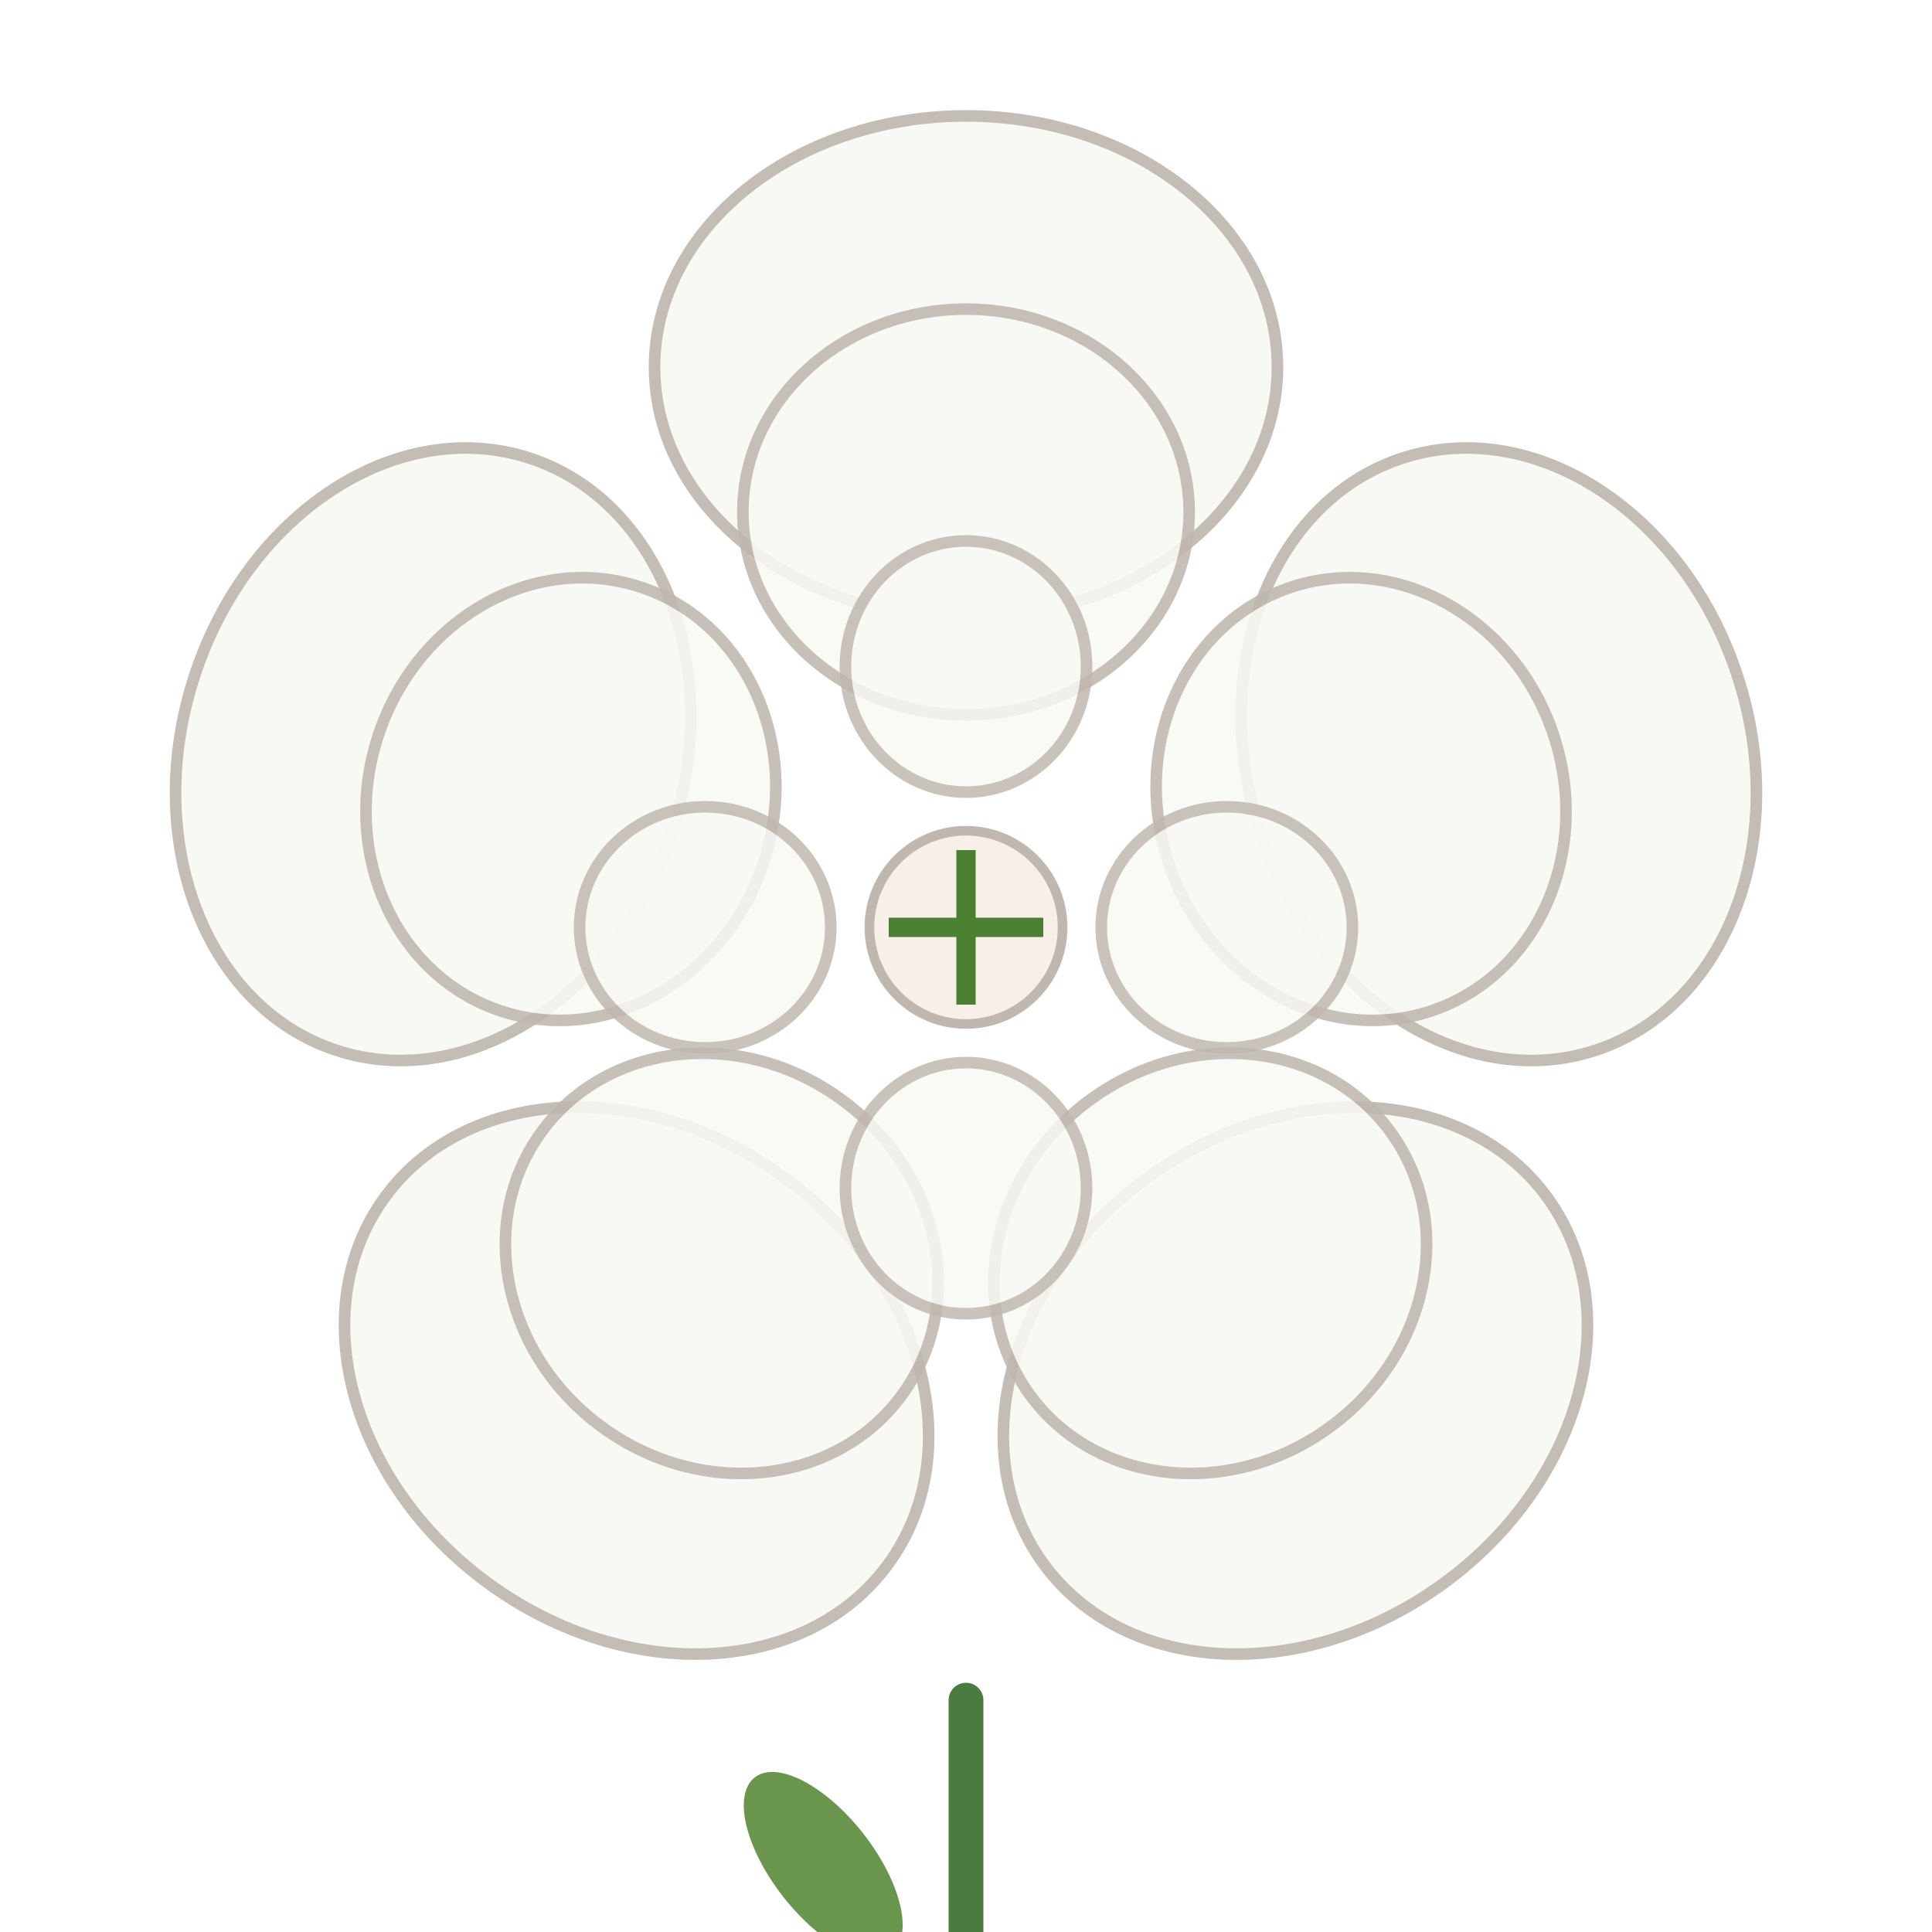
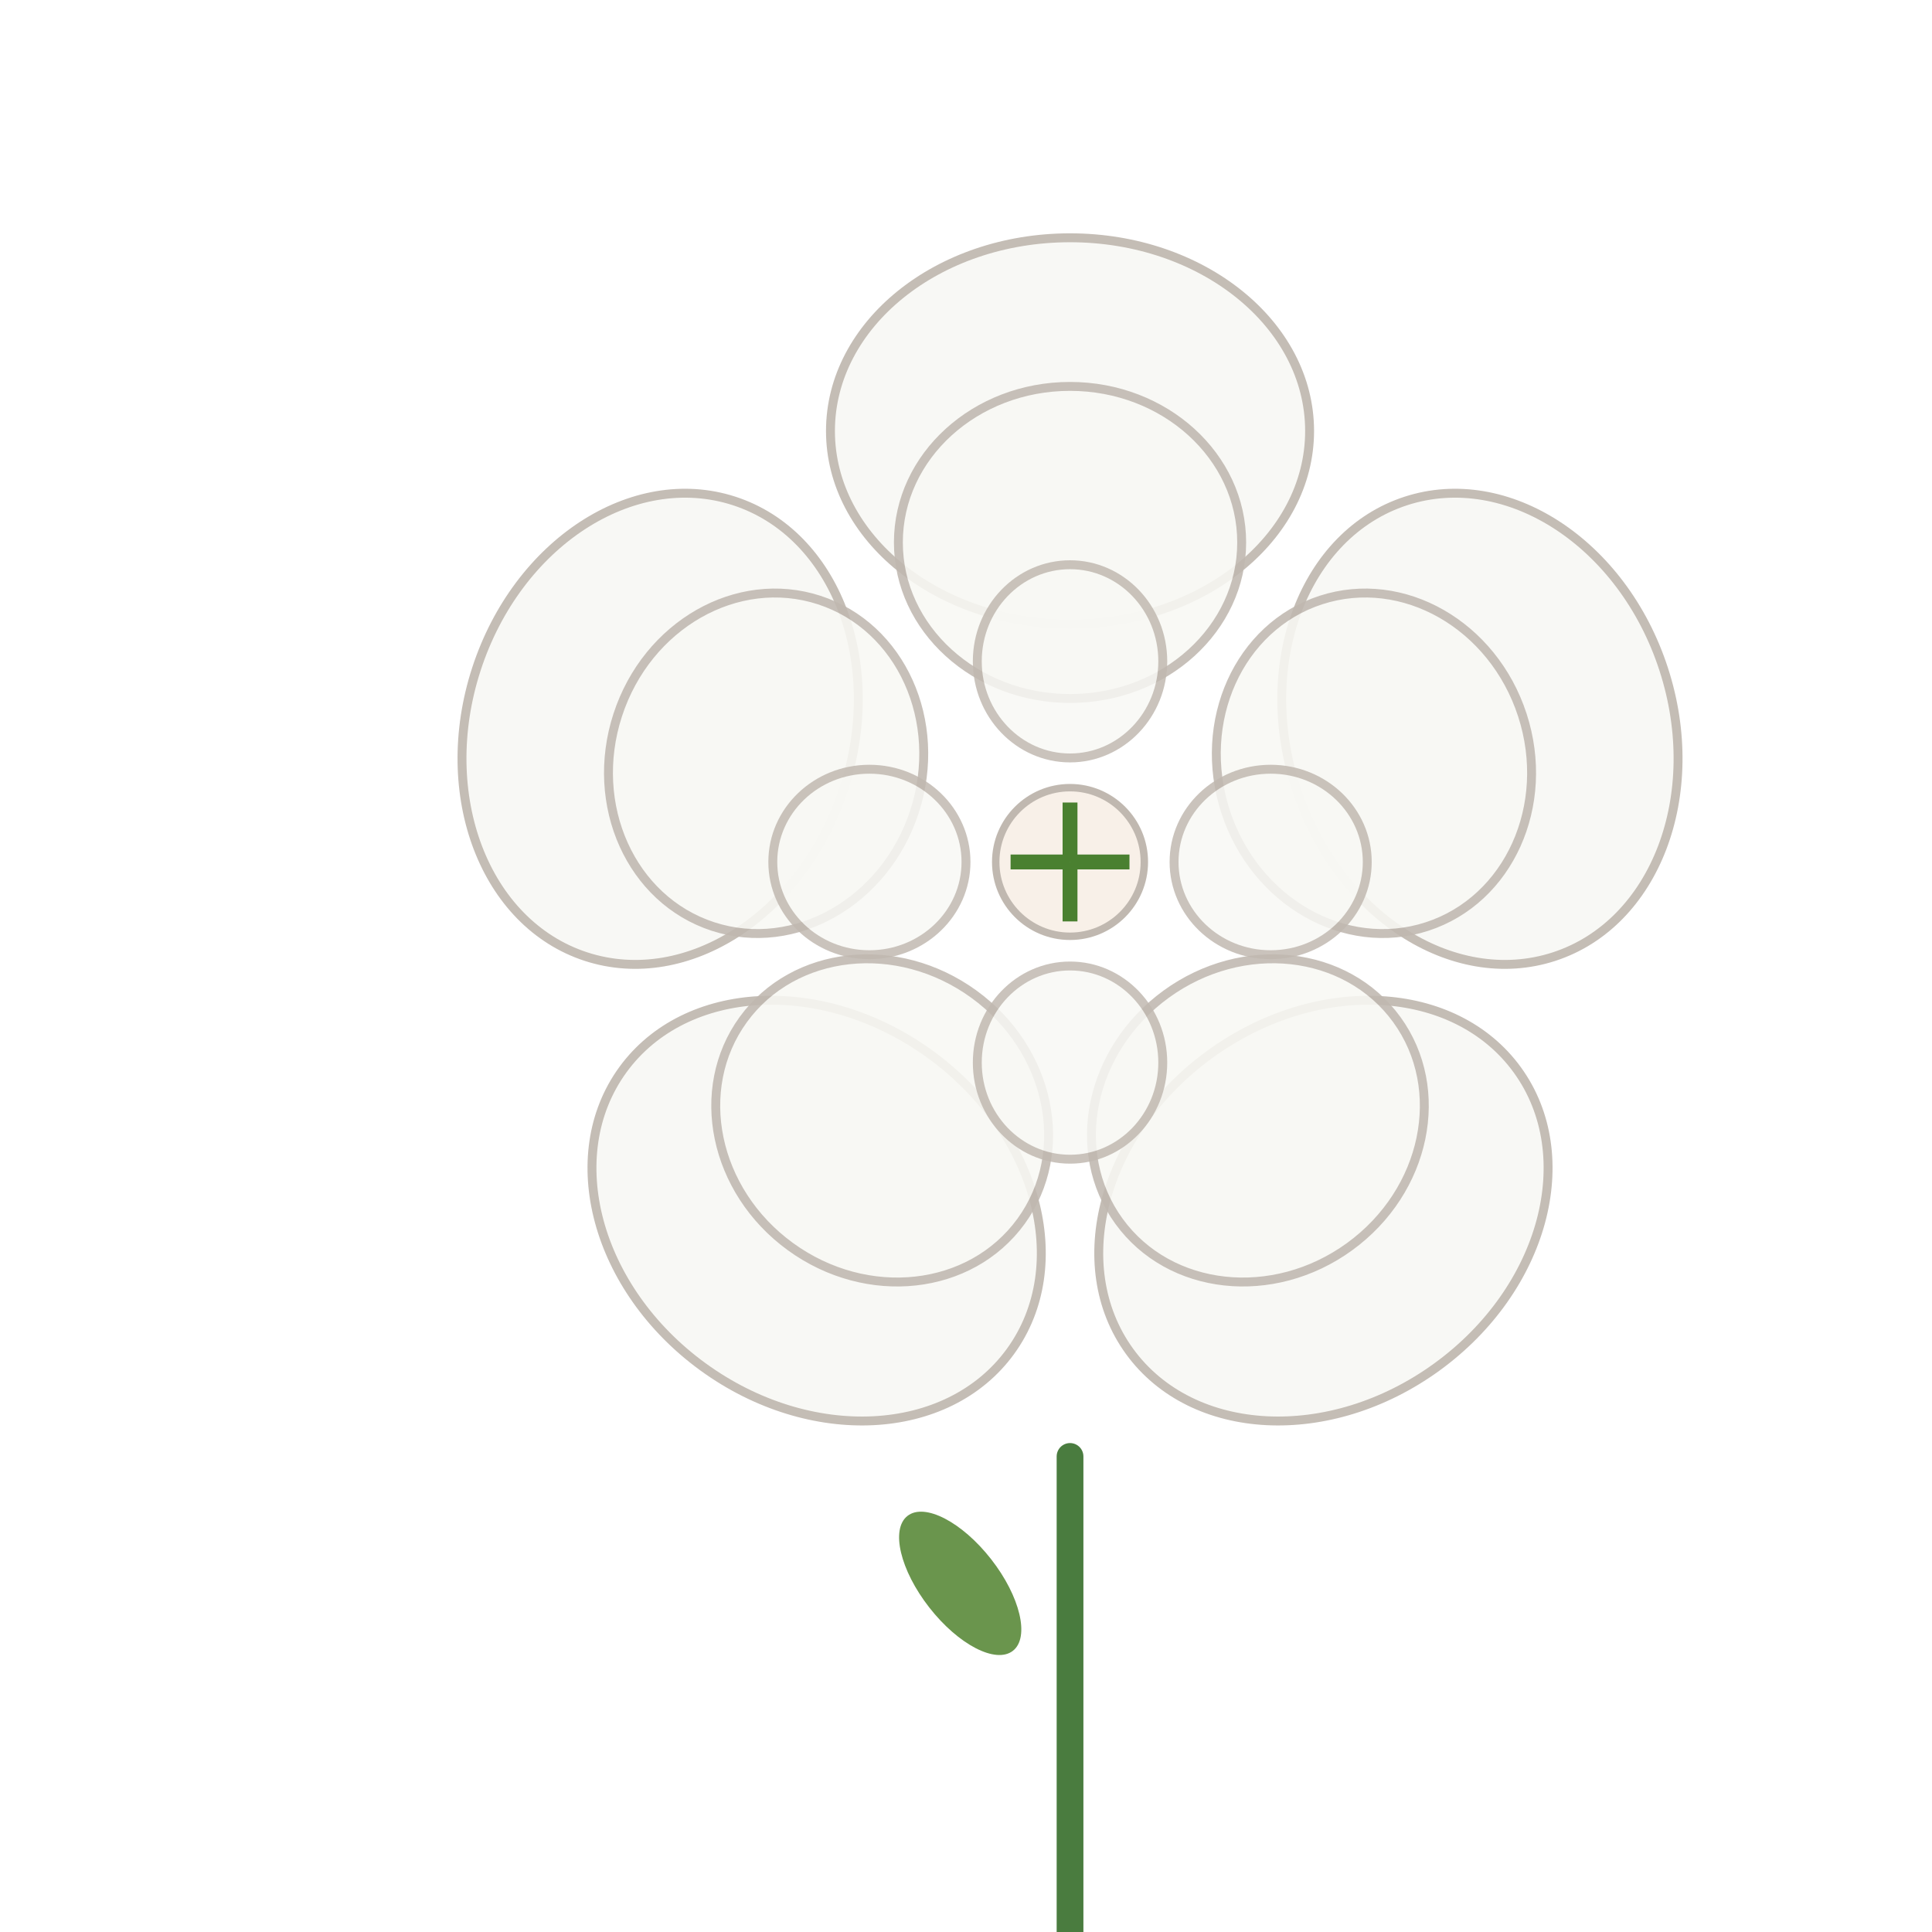
- <svg xmlns="http://www.w3.org/2000/svg" viewBox="0 0 100 100" width="100" height="100">
+ <svg xmlns="http://www.w3.org/2000/svg" viewBox="-2 -10 90 130" width="100" height="100">
  <line x1="50" y1="88" x2="50" y2="124" stroke="#4a7c3f" stroke-width="1.8" stroke-linecap="round" />
  <ellipse cx="42.61" cy="96.54" rx="2.64" ry="5.76" transform="rotate(-38.0 42.61 96.54)" fill="#5a8a3a" opacity="0.9" />
  <ellipse cx="50.00" cy="19.00" rx="16.12" ry="13.00" transform="rotate(0.0 50.00 19.00)" fill="#f8f8f4" stroke="#c0b8b0" stroke-width="0.6" opacity="0.93" />
  <ellipse cx="77.58" cy="39.04" rx="16.12" ry="13.00" transform="rotate(72.0 77.58 39.04)" fill="#f8f8f4" stroke="#c0b8b0" stroke-width="0.6" opacity="0.93" />
  <ellipse cx="67.05" cy="71.46" rx="16.12" ry="13.00" transform="rotate(144.0 67.05 71.46)" fill="#f8f8f4" stroke="#c0b8b0" stroke-width="0.6" opacity="0.93" />
  <ellipse cx="32.95" cy="71.46" rx="16.12" ry="13.00" transform="rotate(216.0 32.95 71.46)" fill="#f8f8f4" stroke="#c0b8b0" stroke-width="0.6" opacity="0.93" />
  <ellipse cx="22.42" cy="39.04" rx="16.12" ry="13.00" transform="rotate(288.0 22.42 39.04)" fill="#f8f8f4" stroke="#c0b8b0" stroke-width="0.6" opacity="0.93" />
  <ellipse cx="50.00" cy="26.50" rx="11.55" ry="10.50" transform="rotate(0.0 50.00 26.50)" fill="#f8f8f4" stroke="#c0b8b0" stroke-width="0.6" opacity="0.88" />
  <ellipse cx="70.45" cy="41.36" rx="11.55" ry="10.50" transform="rotate(72.0 70.45 41.36)" fill="#f8f8f4" stroke="#c0b8b0" stroke-width="0.6" opacity="0.88" />
  <ellipse cx="62.64" cy="65.39" rx="11.55" ry="10.50" transform="rotate(144.0 62.64 65.39)" fill="#f8f8f4" stroke="#c0b8b0" stroke-width="0.6" opacity="0.88" />
  <ellipse cx="37.36" cy="65.39" rx="11.55" ry="10.50" transform="rotate(216.0 37.36 65.39)" fill="#f8f8f4" stroke="#c0b8b0" stroke-width="0.6" opacity="0.88" />
  <ellipse cx="29.55" cy="41.36" rx="11.55" ry="10.50" transform="rotate(288.0 29.55 41.36)" fill="#f8f8f4" stroke="#c0b8b0" stroke-width="0.6" opacity="0.88" />
  <ellipse cx="50.00" cy="34.50" rx="6.24" ry="6.50" transform="rotate(0.0 50.00 34.50)" fill="#f8f8f4" stroke="#c0b8b0" stroke-width="0.6" opacity="0.84" />
  <ellipse cx="63.50" cy="48.00" rx="6.24" ry="6.50" transform="rotate(90.0 63.50 48.00)" fill="#f8f8f4" stroke="#c0b8b0" stroke-width="0.6" opacity="0.84" />
  <ellipse cx="50.00" cy="61.50" rx="6.24" ry="6.50" transform="rotate(180.0 50.00 61.50)" fill="#f8f8f4" stroke="#c0b8b0" stroke-width="0.6" opacity="0.84" />
  <ellipse cx="36.50" cy="48.00" rx="6.24" ry="6.50" transform="rotate(270.0 36.50 48.00)" fill="#f8f8f4" stroke="#c0b8b0" stroke-width="0.6" opacity="0.84" />
  <circle cx="50" cy="48" r="5" fill="#f8f0e8" stroke="#c0b8b0" stroke-width="0.5" />
  <line x1="50" y1="48" x2="54.0" y2="48.0" stroke="#4a8030" stroke-width="1" />
  <line x1="50" y1="48" x2="50.0" y2="52.0" stroke="#4a8030" stroke-width="1" />
  <line x1="50" y1="48" x2="46.0" y2="48.0" stroke="#4a8030" stroke-width="1" />
  <line x1="50" y1="48" x2="50.0" y2="44.0" stroke="#4a8030" stroke-width="1" />
</svg>
